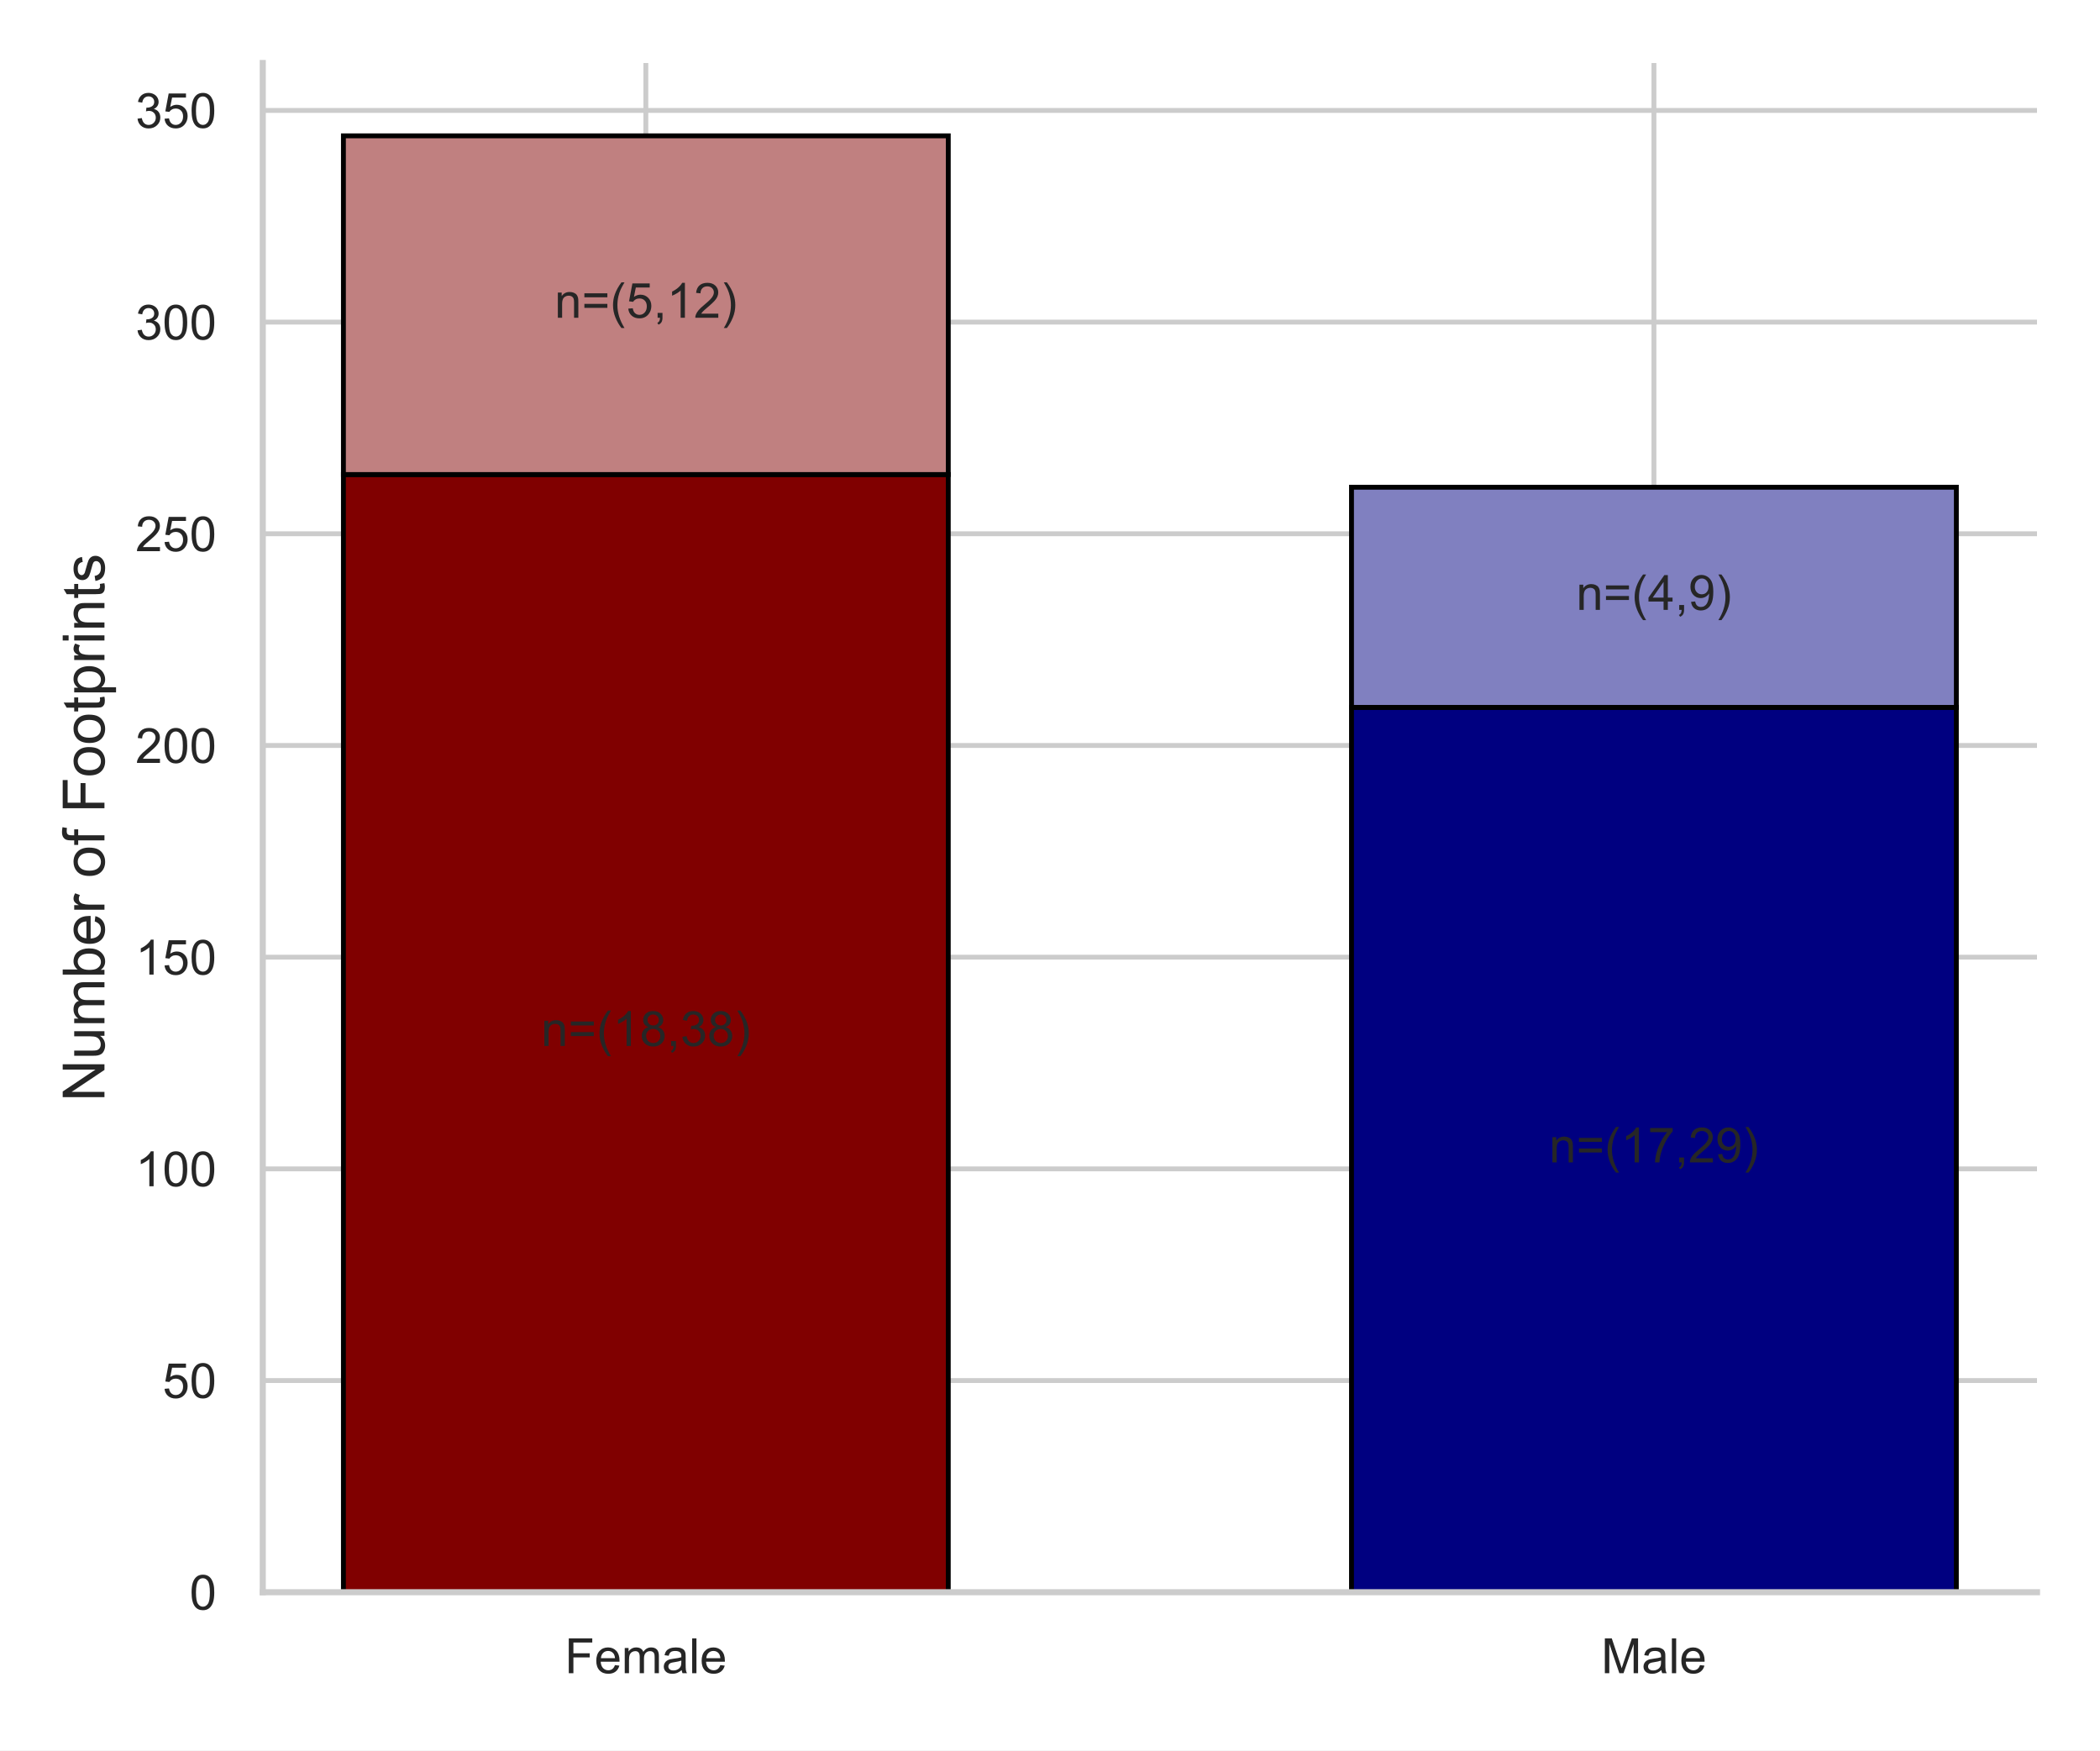
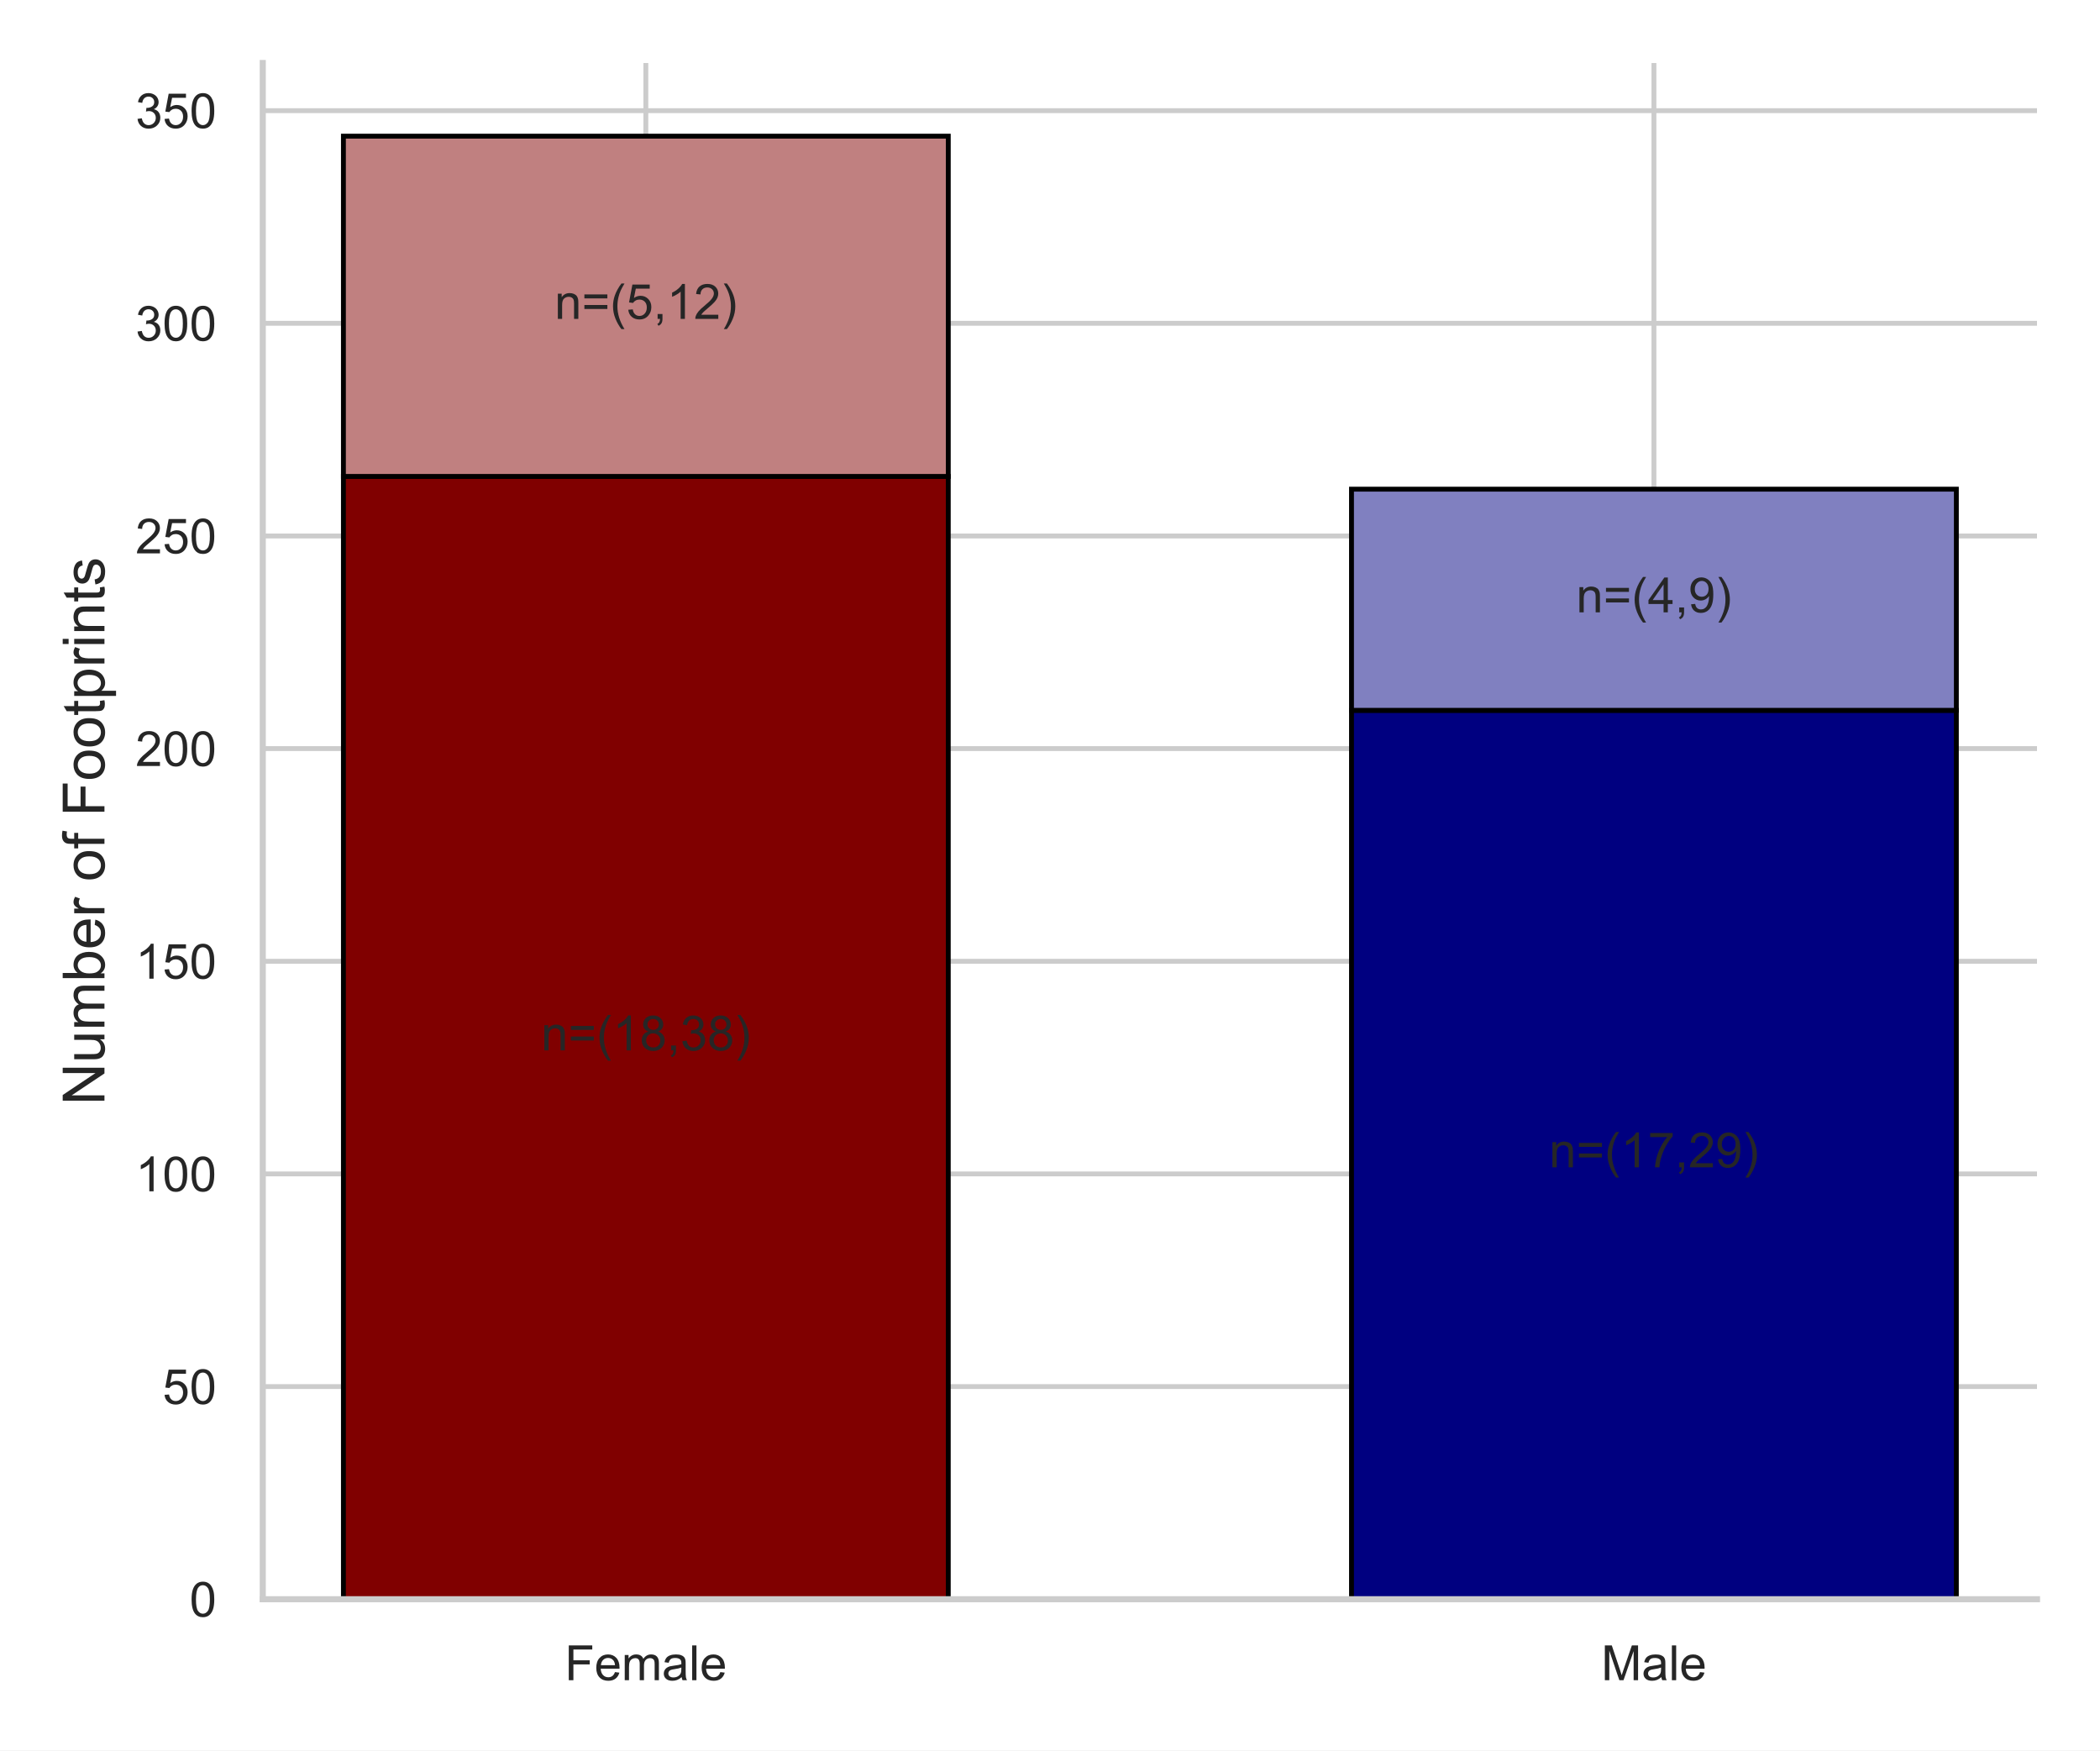
<svg xmlns="http://www.w3.org/2000/svg" xmlns:xlink="http://www.w3.org/1999/xlink" width="432pt" height="360pt" viewBox="0 0 432 360" version="1.1">
  <defs>
    <style type="text/css">*{stroke-linejoin: round; stroke-linecap: butt}</style>
  </defs>
  <g id="figure_1">
    <g id="patch_1">
      <path d="M 0 360  L 432 360  L 432 0  L 0 0  z " style="fill: #ffffff" />
    </g>
    <g id="axes_1">
      <g id="patch_2">
-         <path d="M 54.056 327.46  L 419.04 327.46  L 419.04 12.96  L 54.056 12.96  z " style="fill: #ffffff" />
+         <path d="M 54.056 328.9  L 419.04 328.9  L 419.04 12.96  L 54.056 12.96  z " style="fill: #ffffff" />
      </g>
      <g id="matplotlib.axis_1">
        <g id="xtick_1">
          <g id="line2d_1">
-             <path d="M 132.86 327.46  L 132.86 12.96  " clip-path="url(#pc6018b9e56)" style="fill: none; stroke: #cccccc; stroke-linecap: round" />
+             <path d="M 132.86 328.9  L 132.86 12.96  " clip-path="url(#p83011e8fc9)" style="fill: none; stroke: #cccccc; stroke-linecap: round" />
          </g>
          <g id="text_1">
-             <g style="fill: #262626" transform="translate(116.1885 344.1178) scale(0.1 -0.1)">
+             <g style="fill: #262626" transform="translate(116.1885 345.5578) scale(0.1 -0.1)">
              <defs>
                <path id="ArialMT-46" d="M 525 0  L 525 4581  L 3616 4581  L 3616 4041  L 1131 4041  L 1131 2622  L 3281 2622  L 3281 2081  L 1131 2081  L 1131 0  L 525 0  z " transform="scale(0.015625)" />
                <path id="ArialMT-65" d="M 2694 1069  L 3275 997  Q 3138 488 2766 206  Q 2394 -75 1816 -75  Q 1088 -75 661 373  Q 234 822 234 1631  Q 234 2469 665 2931  Q 1097 3394 1784 3394  Q 2450 3394 2872 2941  Q 3294 2488 3294 1666  Q 3294 1616 3291 1516  L 816 1516  Q 847 969 1125 678  Q 1403 388 1819 388  Q 2128 388 2347 550  Q 2566 713 2694 1069  z M 847 1978  L 2700 1978  Q 2663 2397 2488 2606  Q 2219 2931 1791 2931  Q 1403 2931 1139 2672  Q 875 2413 847 1978  z " transform="scale(0.015625)" />
                <path id="ArialMT-6d" d="M 422 0  L 422 3319  L 925 3319  L 925 2853  Q 1081 3097 1340 3245  Q 1600 3394 1931 3394  Q 2300 3394 2536 3241  Q 2772 3088 2869 2813  Q 3263 3394 3894 3394  Q 4388 3394 4653 3120  Q 4919 2847 4919 2278  L 4919 0  L 4359 0  L 4359 2091  Q 4359 2428 4304 2576  Q 4250 2725 4106 2815  Q 3963 2906 3769 2906  Q 3419 2906 3187 2673  Q 2956 2441 2956 1928  L 2956 0  L 2394 0  L 2394 2156  Q 2394 2531 2256 2718  Q 2119 2906 1806 2906  Q 1569 2906 1367 2781  Q 1166 2656 1075 2415  Q 984 2175 984 1722  L 984 0  L 422 0  z " transform="scale(0.015625)" />
                <path id="ArialMT-61" d="M 2588 409  Q 2275 144 1986 34  Q 1697 -75 1366 -75  Q 819 -75 525 192  Q 231 459 231 875  Q 231 1119 342 1320  Q 453 1522 633 1644  Q 813 1766 1038 1828  Q 1203 1872 1538 1913  Q 2219 1994 2541 2106  Q 2544 2222 2544 2253  Q 2544 2597 2384 2738  Q 2169 2928 1744 2928  Q 1347 2928 1158 2789  Q 969 2650 878 2297  L 328 2372  Q 403 2725 575 2942  Q 747 3159 1072 3276  Q 1397 3394 1825 3394  Q 2250 3394 2515 3294  Q 2781 3194 2906 3042  Q 3031 2891 3081 2659  Q 3109 2516 3109 2141  L 3109 1391  Q 3109 606 3145 398  Q 3181 191 3288 0  L 2700 0  Q 2613 175 2588 409  z M 2541 1666  Q 2234 1541 1622 1453  Q 1275 1403 1131 1340  Q 988 1278 909 1158  Q 831 1038 831 891  Q 831 666 1001 516  Q 1172 366 1500 366  Q 1825 366 2078 508  Q 2331 650 2450 897  Q 2541 1088 2541 1459  L 2541 1666  z " transform="scale(0.015625)" />
                <path id="ArialMT-6c" d="M 409 0  L 409 4581  L 972 4581  L 972 0  L 409 0  z " transform="scale(0.015625)" />
              </defs>
              <use xlink:href="#ArialMT-46" />
              <use xlink:href="#ArialMT-65" transform="translate(61.08398 0)" />
              <use xlink:href="#ArialMT-6d" transform="translate(116.6992 0)" />
              <use xlink:href="#ArialMT-61" transform="translate(200 0)" />
              <use xlink:href="#ArialMT-6c" transform="translate(255.6152 0)" />
              <use xlink:href="#ArialMT-65" transform="translate(277.832 0)" />
            </g>
          </g>
        </g>
        <g id="xtick_2">
          <g id="line2d_2">
-             <path d="M 340.237 327.46  L 340.237 12.96  " clip-path="url(#pc6018b9e56)" style="fill: none; stroke: #cccccc; stroke-linecap: round" />
+             <path d="M 340.237 328.9  L 340.237 12.96  " clip-path="url(#p83011e8fc9)" style="fill: none; stroke: #cccccc; stroke-linecap: round" />
          </g>
          <g id="text_2">
-             <g style="fill: #262626" transform="translate(329.4 344.1178) scale(0.1 -0.1)">
+             <g style="fill: #262626" transform="translate(329.4 345.5578) scale(0.1 -0.1)">
              <defs>
                <path id="ArialMT-4d" d="M 475 0  L 475 4581  L 1388 4581  L 2472 1338  Q 2622 884 2691 659  Q 2769 909 2934 1394  L 4031 4581  L 4847 4581  L 4847 0  L 4263 0  L 4263 3834  L 2931 0  L 2384 0  L 1059 3900  L 1059 0  L 475 0  z " transform="scale(0.015625)" />
              </defs>
              <use xlink:href="#ArialMT-4d" />
              <use xlink:href="#ArialMT-61" transform="translate(83.30078 0)" />
              <use xlink:href="#ArialMT-6c" transform="translate(138.916 0)" />
              <use xlink:href="#ArialMT-65" transform="translate(161.1328 0)" />
            </g>
          </g>
        </g>
      </g>
      <g id="matplotlib.axis_2">
        <g id="ytick_1">
          <g id="line2d_3">
-             <path d="M 54.056 327.46  L 419.04 327.46  " clip-path="url(#pc6018b9e56)" style="fill: none; stroke: #cccccc; stroke-linecap: round" />
+             <path d="M 54.056 328.9  L 419.04 328.9  " clip-path="url(#p83011e8fc9)" style="fill: none; stroke: #cccccc; stroke-linecap: round" />
          </g>
          <g id="text_3">
-             <g style="fill: #262626" transform="translate(38.99531 331.0389) scale(0.1 -0.1)">
+             <g style="fill: #262626" transform="translate(38.99531 332.4789) scale(0.1 -0.1)">
              <defs>
                <path id="ArialMT-30" d="M 266 2259  Q 266 3072 433 3567  Q 600 4063 929 4331  Q 1259 4600 1759 4600  Q 2128 4600 2406 4451  Q 2684 4303 2865 4023  Q 3047 3744 3150 3342  Q 3253 2941 3253 2259  Q 3253 1453 3087 958  Q 2922 463 2592 192  Q 2263 -78 1759 -78  Q 1097 -78 719 397  Q 266 969 266 2259  z M 844 2259  Q 844 1131 1108 757  Q 1372 384 1759 384  Q 2147 384 2411 759  Q 2675 1134 2675 2259  Q 2675 3391 2411 3762  Q 2147 4134 1753 4134  Q 1366 4134 1134 3806  Q 844 3388 844 2259  z " transform="scale(0.015625)" />
              </defs>
              <use xlink:href="#ArialMT-30" />
            </g>
          </g>
        </g>
        <g id="ytick_2">
          <g id="line2d_4">
-             <path d="M 54.056 283.925  L 419.04 283.925  " clip-path="url(#pc6018b9e56)" style="fill: none; stroke: #cccccc; stroke-linecap: round" />
+             <path d="M 54.056 285.165  L 419.04 285.165  " clip-path="url(#p83011e8fc9)" style="fill: none; stroke: #cccccc; stroke-linecap: round" />
          </g>
          <g id="text_4">
-             <g style="fill: #262626" transform="translate(33.43438 287.5035) scale(0.1 -0.1)">
+             <g style="fill: #262626" transform="translate(33.43438 288.7441) scale(0.1 -0.1)">
              <defs>
                <path id="ArialMT-35" d="M 266 1200  L 856 1250  Q 922 819 1161 601  Q 1400 384 1738 384  Q 2144 384 2425 690  Q 2706 997 2706 1503  Q 2706 1984 2436 2262  Q 2166 2541 1728 2541  Q 1456 2541 1237 2417  Q 1019 2294 894 2097  L 366 2166  L 809 4519  L 3088 4519  L 3088 3981  L 1259 3981  L 1013 2750  Q 1425 3038 1878 3038  Q 2478 3038 2890 2622  Q 3303 2206 3303 1553  Q 3303 931 2941 478  Q 2500 -78 1738 -78  Q 1113 -78 717 272  Q 322 622 266 1200  z " transform="scale(0.015625)" />
              </defs>
              <use xlink:href="#ArialMT-35" />
              <use xlink:href="#ArialMT-30" transform="translate(55.61523 0)" />
            </g>
          </g>
        </g>
        <g id="ytick_3">
          <g id="line2d_5">
-             <path d="M 54.056 240.389  L 419.04 240.389  " clip-path="url(#pc6018b9e56)" style="fill: none; stroke: #cccccc; stroke-linecap: round" />
+             <path d="M 54.056 241.43  L 419.04 241.43  " clip-path="url(#p83011e8fc9)" style="fill: none; stroke: #cccccc; stroke-linecap: round" />
          </g>
          <g id="text_5">
-             <g style="fill: #262626" transform="translate(27.87344 243.968) scale(0.1 -0.1)">
+             <g style="fill: #262626" transform="translate(27.87344 245.0094) scale(0.1 -0.1)">
              <defs>
                <path id="ArialMT-31" d="M 2384 0  L 1822 0  L 1822 3584  Q 1619 3391 1289 3197  Q 959 3003 697 2906  L 697 3450  Q 1169 3672 1522 3987  Q 1875 4303 2022 4600  L 2384 4600  L 2384 0  z " transform="scale(0.015625)" />
              </defs>
              <use xlink:href="#ArialMT-31" />
              <use xlink:href="#ArialMT-30" transform="translate(55.61523 0)" />
              <use xlink:href="#ArialMT-30" transform="translate(111.2305 0)" />
            </g>
          </g>
        </g>
        <g id="ytick_4">
          <g id="line2d_6">
-             <path d="M 54.056 196.854  L 419.04 196.854  " clip-path="url(#pc6018b9e56)" style="fill: none; stroke: #cccccc; stroke-linecap: round" />
+             <path d="M 54.056 197.696  L 419.04 197.696  " clip-path="url(#p83011e8fc9)" style="fill: none; stroke: #cccccc; stroke-linecap: round" />
          </g>
          <g id="text_6">
-             <g style="fill: #262626" transform="translate(27.87344 200.4326) scale(0.1 -0.1)">
+             <g style="fill: #262626" transform="translate(27.87344 201.2746) scale(0.1 -0.1)">
              <use xlink:href="#ArialMT-31" />
              <use xlink:href="#ArialMT-35" transform="translate(55.61523 0)" />
              <use xlink:href="#ArialMT-30" transform="translate(111.2305 0)" />
            </g>
          </g>
        </g>
        <g id="ytick_5">
          <g id="line2d_7">
-             <path d="M 54.056 153.318  L 419.04 153.318  " clip-path="url(#pc6018b9e56)" style="fill: none; stroke: #cccccc; stroke-linecap: round" />
+             <path d="M 54.056 153.961  L 419.04 153.961  " clip-path="url(#p83011e8fc9)" style="fill: none; stroke: #cccccc; stroke-linecap: round" />
          </g>
          <g id="text_7">
-             <g style="fill: #262626" transform="translate(27.87344 156.8972) scale(0.1 -0.1)">
+             <g style="fill: #262626" transform="translate(27.87344 157.5398) scale(0.1 -0.1)">
              <defs>
                <path id="ArialMT-32" d="M 3222 541  L 3222 0  L 194 0  Q 188 203 259 391  Q 375 700 629 1000  Q 884 1300 1366 1694  Q 2113 2306 2375 2664  Q 2638 3022 2638 3341  Q 2638 3675 2398 3904  Q 2159 4134 1775 4134  Q 1369 4134 1125 3890  Q 881 3647 878 3216  L 300 3275  Q 359 3922 746 4261  Q 1134 4600 1788 4600  Q 2447 4600 2831 4234  Q 3216 3869 3216 3328  Q 3216 3053 3103 2787  Q 2991 2522 2730 2228  Q 2469 1934 1863 1422  Q 1356 997 1212 845  Q 1069 694 975 541  L 3222 541  z " transform="scale(0.015625)" />
              </defs>
              <use xlink:href="#ArialMT-32" />
              <use xlink:href="#ArialMT-30" transform="translate(55.61523 0)" />
              <use xlink:href="#ArialMT-30" transform="translate(111.2305 0)" />
            </g>
          </g>
        </g>
        <g id="ytick_6">
          <g id="line2d_8">
-             <path d="M 54.056 109.783  L 419.04 109.783  " clip-path="url(#pc6018b9e56)" style="fill: none; stroke: #cccccc; stroke-linecap: round" />
+             <path d="M 54.056 110.226  L 419.04 110.226  " clip-path="url(#p83011e8fc9)" style="fill: none; stroke: #cccccc; stroke-linecap: round" />
          </g>
          <g id="text_8">
-             <g style="fill: #262626" transform="translate(27.87344 113.3617) scale(0.1 -0.1)">
+             <g style="fill: #262626" transform="translate(27.87344 113.805) scale(0.1 -0.1)">
              <use xlink:href="#ArialMT-32" />
              <use xlink:href="#ArialMT-35" transform="translate(55.61523 0)" />
              <use xlink:href="#ArialMT-30" transform="translate(111.2305 0)" />
            </g>
          </g>
        </g>
        <g id="ytick_7">
          <g id="line2d_9">
-             <path d="M 54.056 66.247  L 419.04 66.247  " clip-path="url(#pc6018b9e56)" style="fill: none; stroke: #cccccc; stroke-linecap: round" />
+             <path d="M 54.056 66.491  L 419.04 66.491  " clip-path="url(#p83011e8fc9)" style="fill: none; stroke: #cccccc; stroke-linecap: round" />
          </g>
          <g id="text_9">
-             <g style="fill: #262626" transform="translate(27.87344 69.82628) scale(0.1 -0.1)">
+             <g style="fill: #262626" transform="translate(27.87344 70.07027) scale(0.1 -0.1)">
              <defs>
                <path id="ArialMT-33" d="M 269 1209  L 831 1284  Q 928 806 1161 595  Q 1394 384 1728 384  Q 2125 384 2398 659  Q 2672 934 2672 1341  Q 2672 1728 2419 1979  Q 2166 2231 1775 2231  Q 1616 2231 1378 2169  L 1441 2663  Q 1497 2656 1531 2656  Q 1891 2656 2178 2843  Q 2466 3031 2466 3422  Q 2466 3731 2256 3934  Q 2047 4138 1716 4138  Q 1388 4138 1169 3931  Q 950 3725 888 3313  L 325 3413  Q 428 3978 793 4289  Q 1159 4600 1703 4600  Q 2078 4600 2393 4439  Q 2709 4278 2876 4000  Q 3044 3722 3044 3409  Q 3044 3113 2884 2869  Q 2725 2625 2413 2481  Q 2819 2388 3044 2092  Q 3269 1797 3269 1353  Q 3269 753 2831 336  Q 2394 -81 1725 -81  Q 1122 -81 723 278  Q 325 638 269 1209  z " transform="scale(0.015625)" />
              </defs>
              <use xlink:href="#ArialMT-33" />
              <use xlink:href="#ArialMT-30" transform="translate(55.61523 0)" />
              <use xlink:href="#ArialMT-30" transform="translate(111.2305 0)" />
            </g>
          </g>
        </g>
        <g id="ytick_8">
          <g id="line2d_10">
-             <path d="M 54.056 22.712  L 419.04 22.712  " clip-path="url(#pc6018b9e56)" style="fill: none; stroke: #cccccc; stroke-linecap: round" />
+             <path d="M 54.056 22.757  L 419.04 22.757  " clip-path="url(#p83011e8fc9)" style="fill: none; stroke: #cccccc; stroke-linecap: round" />
          </g>
          <g id="text_10">
-             <g style="fill: #262626" transform="translate(27.87344 26.29084) scale(0.1 -0.1)">
+             <g style="fill: #262626" transform="translate(27.87344 26.3355) scale(0.1 -0.1)">
              <use xlink:href="#ArialMT-33" />
              <use xlink:href="#ArialMT-35" transform="translate(55.61523 0)" />
              <use xlink:href="#ArialMT-30" transform="translate(111.2305 0)" />
            </g>
          </g>
        </g>
        <g id="text_11">
-           <g style="fill: #262626" transform="translate(21.48844 226.5613) rotate(-90) scale(0.12 -0.12)">
+           <g style="fill: #262626" transform="translate(21.48844 227.2812) rotate(-90) scale(0.12 -0.12)">
            <defs>
              <path id="ArialMT-4e" d="M 488 0  L 488 4581  L 1109 4581  L 3516 984  L 3516 4581  L 4097 4581  L 4097 0  L 3475 0  L 1069 3600  L 1069 0  L 488 0  z " transform="scale(0.015625)" />
              <path id="ArialMT-75" d="M 2597 0  L 2597 488  Q 2209 -75 1544 -75  Q 1250 -75 995 37  Q 741 150 617 320  Q 494 491 444 738  Q 409 903 409 1263  L 409 3319  L 972 3319  L 972 1478  Q 972 1038 1006 884  Q 1059 663 1231 536  Q 1403 409 1656 409  Q 1909 409 2131 539  Q 2353 669 2445 892  Q 2538 1116 2538 1541  L 2538 3319  L 3100 3319  L 3100 0  L 2597 0  z " transform="scale(0.015625)" />
              <path id="ArialMT-62" d="M 941 0  L 419 0  L 419 4581  L 981 4581  L 981 2947  Q 1338 3394 1891 3394  Q 2197 3394 2470 3270  Q 2744 3147 2920 2923  Q 3097 2700 3197 2384  Q 3297 2069 3297 1709  Q 3297 856 2875 390  Q 2453 -75 1863 -75  Q 1275 -75 941 416  L 941 0  z M 934 1684  Q 934 1088 1097 822  Q 1363 388 1816 388  Q 2184 388 2453 708  Q 2722 1028 2722 1663  Q 2722 2313 2464 2622  Q 2206 2931 1841 2931  Q 1472 2931 1203 2611  Q 934 2291 934 1684  z " transform="scale(0.015625)" />
              <path id="ArialMT-72" d="M 416 0  L 416 3319  L 922 3319  L 922 2816  Q 1116 3169 1280 3281  Q 1444 3394 1641 3394  Q 1925 3394 2219 3213  L 2025 2691  Q 1819 2813 1613 2813  Q 1428 2813 1281 2702  Q 1134 2591 1072 2394  Q 978 2094 978 1738  L 978 0  L 416 0  z " transform="scale(0.015625)" />
              <path id="ArialMT-20" transform="scale(0.015625)" />
              <path id="ArialMT-6f" d="M 213 1659  Q 213 2581 725 3025  Q 1153 3394 1769 3394  Q 2453 3394 2887 2945  Q 3322 2497 3322 1706  Q 3322 1066 3130 698  Q 2938 331 2570 128  Q 2203 -75 1769 -75  Q 1072 -75 642 372  Q 213 819 213 1659  z M 791 1659  Q 791 1022 1069 705  Q 1347 388 1769 388  Q 2188 388 2466 706  Q 2744 1025 2744 1678  Q 2744 2294 2464 2611  Q 2184 2928 1769 2928  Q 1347 2928 1069 2612  Q 791 2297 791 1659  z " transform="scale(0.015625)" />
              <path id="ArialMT-66" d="M 556 0  L 556 2881  L 59 2881  L 59 3319  L 556 3319  L 556 3672  Q 556 4006 616 4169  Q 697 4388 901 4523  Q 1106 4659 1475 4659  Q 1713 4659 2000 4603  L 1916 4113  Q 1741 4144 1584 4144  Q 1328 4144 1222 4034  Q 1116 3925 1116 3625  L 1116 3319  L 1763 3319  L 1763 2881  L 1116 2881  L 1116 0  L 556 0  z " transform="scale(0.015625)" />
              <path id="ArialMT-74" d="M 1650 503  L 1731 6  Q 1494 -44 1306 -44  Q 1000 -44 831 53  Q 663 150 594 308  Q 525 466 525 972  L 525 2881  L 113 2881  L 113 3319  L 525 3319  L 525 4141  L 1084 4478  L 1084 3319  L 1650 3319  L 1650 2881  L 1084 2881  L 1084 941  Q 1084 700 1114 631  Q 1144 563 1211 522  Q 1278 481 1403 481  Q 1497 481 1650 503  z " transform="scale(0.015625)" />
              <path id="ArialMT-70" d="M 422 -1272  L 422 3319  L 934 3319  L 934 2888  Q 1116 3141 1344 3267  Q 1572 3394 1897 3394  Q 2322 3394 2647 3175  Q 2972 2956 3137 2557  Q 3303 2159 3303 1684  Q 3303 1175 3120 767  Q 2938 359 2589 142  Q 2241 -75 1856 -75  Q 1575 -75 1351 44  Q 1128 163 984 344  L 984 -1272  L 422 -1272  z M 931 1641  Q 931 1000 1190 694  Q 1450 388 1819 388  Q 2194 388 2461 705  Q 2728 1022 2728 1688  Q 2728 2322 2467 2637  Q 2206 2953 1844 2953  Q 1484 2953 1207 2617  Q 931 2281 931 1641  z " transform="scale(0.015625)" />
              <path id="ArialMT-69" d="M 425 3934  L 425 4581  L 988 4581  L 988 3934  L 425 3934  z M 425 0  L 425 3319  L 988 3319  L 988 0  L 425 0  z " transform="scale(0.015625)" />
              <path id="ArialMT-6e" d="M 422 0  L 422 3319  L 928 3319  L 928 2847  Q 1294 3394 1984 3394  Q 2284 3394 2536 3286  Q 2788 3178 2913 3003  Q 3038 2828 3088 2588  Q 3119 2431 3119 2041  L 3119 0  L 2556 0  L 2556 2019  Q 2556 2363 2490 2533  Q 2425 2703 2258 2804  Q 2091 2906 1866 2906  Q 1506 2906 1245 2678  Q 984 2450 984 1813  L 984 0  L 422 0  z " transform="scale(0.015625)" />
              <path id="ArialMT-73" d="M 197 991  L 753 1078  Q 800 744 1014 566  Q 1228 388 1613 388  Q 2000 388 2187 545  Q 2375 703 2375 916  Q 2375 1106 2209 1216  Q 2094 1291 1634 1406  Q 1016 1563 777 1677  Q 538 1791 414 1992  Q 291 2194 291 2438  Q 291 2659 392 2848  Q 494 3038 669 3163  Q 800 3259 1026 3326  Q 1253 3394 1513 3394  Q 1903 3394 2198 3281  Q 2494 3169 2634 2976  Q 2775 2784 2828 2463  L 2278 2388  Q 2241 2644 2061 2787  Q 1881 2931 1553 2931  Q 1166 2931 1000 2803  Q 834 2675 834 2503  Q 834 2394 903 2306  Q 972 2216 1119 2156  Q 1203 2125 1616 2013  Q 2213 1853 2448 1751  Q 2684 1650 2818 1456  Q 2953 1263 2953 975  Q 2953 694 2789 445  Q 2625 197 2315 61  Q 2006 -75 1616 -75  Q 969 -75 630 194  Q 291 463 197 991  z " transform="scale(0.015625)" />
            </defs>
            <use xlink:href="#ArialMT-4e" />
            <use xlink:href="#ArialMT-75" transform="translate(72.2168 0)" />
            <use xlink:href="#ArialMT-6d" transform="translate(127.832 0)" />
            <use xlink:href="#ArialMT-62" transform="translate(211.1328 0)" />
            <use xlink:href="#ArialMT-65" transform="translate(266.748 0)" />
            <use xlink:href="#ArialMT-72" transform="translate(322.3633 0)" />
            <use xlink:href="#ArialMT-20" transform="translate(355.6641 0)" />
            <use xlink:href="#ArialMT-6f" transform="translate(383.4473 0)" />
            <use xlink:href="#ArialMT-66" transform="translate(439.0625 0)" />
            <use xlink:href="#ArialMT-20" transform="translate(466.8457 0)" />
            <use xlink:href="#ArialMT-46" transform="translate(494.6289 0)" />
            <use xlink:href="#ArialMT-6f" transform="translate(555.7129 0)" />
            <use xlink:href="#ArialMT-6f" transform="translate(611.3281 0)" />
            <use xlink:href="#ArialMT-74" transform="translate(666.9434 0)" />
            <use xlink:href="#ArialMT-70" transform="translate(694.7266 0)" />
            <use xlink:href="#ArialMT-72" transform="translate(750.3418 0)" />
            <use xlink:href="#ArialMT-69" transform="translate(783.6426 0)" />
            <use xlink:href="#ArialMT-6e" transform="translate(805.8594 0)" />
            <use xlink:href="#ArialMT-74" transform="translate(861.4746 0)" />
            <use xlink:href="#ArialMT-73" transform="translate(889.2578 0)" />
          </g>
        </g>
      </g>
      <g id="patch_3">
-         <path d="M 70.646 327.46  L 195.073 327.46  L 195.073 97.593  L 70.646 97.593  z " clip-path="url(#pc6018b9e56)" style="fill: #800000; stroke: #000000; stroke-linejoin: miter" />
+         <path d="M 70.646 328.9  L 195.073 328.9  L 195.073 97.98  L 70.646 97.98  z " clip-path="url(#p83011e8fc9)" style="fill: #800000; stroke: #000000; stroke-linejoin: miter" />
      </g>
      <g id="patch_4">
-         <path d="M 278.024 327.46  L 402.45 327.46  L 402.45 145.482  L 278.024 145.482  z " clip-path="url(#pc6018b9e56)" style="fill: #000080; stroke: #000000; stroke-linejoin: miter" />
+         <path d="M 278.024 328.9  L 402.45 328.9  L 402.45 146.089  L 278.024 146.089  z " clip-path="url(#p83011e8fc9)" style="fill: #000080; stroke: #000000; stroke-linejoin: miter" />
      </g>
      <g id="patch_5">
-         <path d="M 70.646 97.593  L 195.073 97.593  L 195.073 27.936  L 70.646 27.936  z " clip-path="url(#pc6018b9e56)" style="fill: #c08080; stroke: #000000; stroke-linejoin: miter" />
+         <path d="M 70.646 97.98  L 195.073 97.98  L 195.073 28.005  L 70.646 28.005  z " clip-path="url(#p83011e8fc9)" style="fill: #c08080; stroke: #000000; stroke-linejoin: miter" />
      </g>
      <g id="patch_6">
-         <path d="M 278.024 145.482  L 402.45 145.482  L 402.45 100.205  L 278.024 100.205  z " clip-path="url(#pc6018b9e56)" style="fill: #8080c0; stroke: #000000; stroke-linejoin: miter" />
+         <path d="M 278.024 146.089  L 402.45 146.089  L 402.45 100.604  L 278.024 100.604  z " clip-path="url(#p83011e8fc9)" style="fill: #8080c0; stroke: #000000; stroke-linejoin: miter" />
      </g>
      <g id="patch_7">
-         <path d="M 54.056 327.46  L 54.056 12.96  " style="fill: none; stroke: #cccccc; stroke-width: 1.25; stroke-linejoin: miter; stroke-linecap: square" />
+         <path d="M 54.056 328.9  L 54.056 12.96  " style="fill: none; stroke: #cccccc; stroke-width: 1.25; stroke-linejoin: miter; stroke-linecap: square" />
      </g>
      <g id="patch_8">
-         <path d="M 54.056 327.46  L 419.04 327.46  " style="fill: none; stroke: #cccccc; stroke-width: 1.25; stroke-linejoin: miter; stroke-linecap: square" />
+         <path d="M 54.056 328.9  L 419.04 328.9  " style="fill: none; stroke: #cccccc; stroke-width: 1.25; stroke-linejoin: miter; stroke-linecap: square" />
      </g>
      <g id="text_12">
-         <g style="fill: #262626" transform="translate(111.3182 215.1139) scale(0.1 -0.1)">
+         <g style="fill: #262626" transform="translate(111.3182 216.0277) scale(0.1 -0.1)">
          <defs>
            <path id="ArialMT-3d" d="M 3381 2694  L 356 2694  L 356 3219  L 3381 3219  L 3381 2694  z M 3381 1303  L 356 1303  L 356 1828  L 3381 1828  L 3381 1303  z " transform="scale(0.015625)" />
            <path id="ArialMT-28" d="M 1497 -1347  Q 1031 -759 709 28  Q 388 816 388 1659  Q 388 2403 628 3084  Q 909 3875 1497 4659  L 1900 4659  Q 1522 4009 1400 3731  Q 1209 3300 1100 2831  Q 966 2247 966 1656  Q 966 153 1900 -1347  L 1497 -1347  z " transform="scale(0.015625)" />
            <path id="ArialMT-38" d="M 1131 2484  Q 781 2613 612 2850  Q 444 3088 444 3419  Q 444 3919 803 4259  Q 1163 4600 1759 4600  Q 2359 4600 2725 4251  Q 3091 3903 3091 3403  Q 3091 3084 2923 2848  Q 2756 2613 2416 2484  Q 2838 2347 3058 2040  Q 3278 1734 3278 1309  Q 3278 722 2862 322  Q 2447 -78 1769 -78  Q 1091 -78 675 323  Q 259 725 259 1325  Q 259 1772 486 2073  Q 713 2375 1131 2484  z M 1019 3438  Q 1019 3113 1228 2906  Q 1438 2700 1772 2700  Q 2097 2700 2305 2904  Q 2513 3109 2513 3406  Q 2513 3716 2298 3927  Q 2084 4138 1766 4138  Q 1444 4138 1231 3931  Q 1019 3725 1019 3438  z M 838 1322  Q 838 1081 952 856  Q 1066 631 1291 507  Q 1516 384 1775 384  Q 2178 384 2440 643  Q 2703 903 2703 1303  Q 2703 1709 2433 1975  Q 2163 2241 1756 2241  Q 1359 2241 1098 1978  Q 838 1716 838 1322  z " transform="scale(0.015625)" />
            <path id="ArialMT-2c" d="M 569 0  L 569 641  L 1209 641  L 1209 0  Q 1209 -353 1084 -570  Q 959 -788 688 -906  L 531 -666  Q 709 -588 793 -436  Q 878 -284 888 0  L 569 0  z " transform="scale(0.015625)" />
            <path id="ArialMT-29" d="M 791 -1347  L 388 -1347  Q 1322 153 1322 1656  Q 1322 2244 1188 2822  Q 1081 3291 891 3722  Q 769 4003 388 4659  L 791 4659  Q 1378 3875 1659 3084  Q 1900 2403 1900 1659  Q 1900 816 1576 28  Q 1253 -759 791 -1347  z " transform="scale(0.015625)" />
          </defs>
          <use xlink:href="#ArialMT-6e" />
          <use xlink:href="#ArialMT-3d" transform="translate(55.61523 0)" />
          <use xlink:href="#ArialMT-28" transform="translate(114.0137 0)" />
          <use xlink:href="#ArialMT-31" transform="translate(147.3145 0)" />
          <use xlink:href="#ArialMT-38" transform="translate(202.9297 0)" />
          <use xlink:href="#ArialMT-2c" transform="translate(258.5449 0)" />
          <use xlink:href="#ArialMT-33" transform="translate(286.3281 0)" />
          <use xlink:href="#ArialMT-38" transform="translate(341.9434 0)" />
          <use xlink:href="#ArialMT-29" transform="translate(397.5586 0)" />
        </g>
      </g>
      <g id="text_13">
-         <g style="fill: #262626" transform="translate(318.6953 239.0584) scale(0.1 -0.1)">
+         <g style="fill: #262626" transform="translate(318.6953 240.0818) scale(0.1 -0.1)">
          <defs>
            <path id="ArialMT-37" d="M 303 3981  L 303 4522  L 3269 4522  L 3269 4084  Q 2831 3619 2401 2847  Q 1972 2075 1738 1259  Q 1569 684 1522 0  L 944 0  Q 953 541 1156 1306  Q 1359 2072 1739 2783  Q 2119 3494 2547 3981  L 303 3981  z " transform="scale(0.015625)" />
            <path id="ArialMT-39" d="M 350 1059  L 891 1109  Q 959 728 1153 556  Q 1347 384 1650 384  Q 1909 384 2104 503  Q 2300 622 2425 820  Q 2550 1019 2634 1356  Q 2719 1694 2719 2044  Q 2719 2081 2716 2156  Q 2547 1888 2255 1720  Q 1963 1553 1622 1553  Q 1053 1553 659 1965  Q 266 2378 266 3053  Q 266 3750 677 4175  Q 1088 4600 1706 4600  Q 2153 4600 2523 4359  Q 2894 4119 3086 3673  Q 3278 3228 3278 2384  Q 3278 1506 3087 986  Q 2897 466 2520 194  Q 2144 -78 1638 -78  Q 1100 -78 759 220  Q 419 519 350 1059  z M 2653 3081  Q 2653 3566 2395 3850  Q 2138 4134 1775 4134  Q 1400 4134 1122 3828  Q 844 3522 844 3034  Q 844 2597 1108 2323  Q 1372 2050 1759 2050  Q 2150 2050 2401 2323  Q 2653 2597 2653 3081  z " transform="scale(0.015625)" />
          </defs>
          <use xlink:href="#ArialMT-6e" />
          <use xlink:href="#ArialMT-3d" transform="translate(55.61523 0)" />
          <use xlink:href="#ArialMT-28" transform="translate(114.0137 0)" />
          <use xlink:href="#ArialMT-31" transform="translate(147.3145 0)" />
          <use xlink:href="#ArialMT-37" transform="translate(202.9297 0)" />
          <use xlink:href="#ArialMT-2c" transform="translate(258.5449 0)" />
          <use xlink:href="#ArialMT-32" transform="translate(286.3281 0)" />
          <use xlink:href="#ArialMT-39" transform="translate(341.9434 0)" />
          <use xlink:href="#ArialMT-29" transform="translate(397.5586 0)" />
        </g>
      </g>
      <g id="text_14">
-         <g style="fill: #262626" transform="translate(114.0986 65.35204) scale(0.1 -0.1)">
+         <g style="fill: #262626" transform="translate(114.0986 65.58008) scale(0.1 -0.1)">
          <use xlink:href="#ArialMT-6e" />
          <use xlink:href="#ArialMT-3d" transform="translate(55.61523 0)" />
          <use xlink:href="#ArialMT-28" transform="translate(114.0137 0)" />
          <use xlink:href="#ArialMT-35" transform="translate(147.3145 0)" />
          <use xlink:href="#ArialMT-2c" transform="translate(202.9297 0)" />
          <use xlink:href="#ArialMT-31" transform="translate(230.7129 0)" />
          <use xlink:href="#ArialMT-32" transform="translate(286.3281 0)" />
          <use xlink:href="#ArialMT-29" transform="translate(341.9434 0)" />
        </g>
      </g>
      <g id="text_15">
-         <g style="fill: #262626" transform="translate(324.2562 125.4309) scale(0.1 -0.1)">
+         <g style="fill: #262626" transform="translate(324.2562 125.9341) scale(0.1 -0.1)">
          <defs>
            <path id="ArialMT-34" d="M 2069 0  L 2069 1097  L 81 1097  L 81 1613  L 2172 4581  L 2631 4581  L 2631 1613  L 3250 1613  L 3250 1097  L 2631 1097  L 2631 0  L 2069 0  z M 2069 1613  L 2069 3678  L 634 1613  L 2069 1613  z " transform="scale(0.015625)" />
          </defs>
          <use xlink:href="#ArialMT-6e" />
          <use xlink:href="#ArialMT-3d" transform="translate(55.61523 0)" />
          <use xlink:href="#ArialMT-28" transform="translate(114.0137 0)" />
          <use xlink:href="#ArialMT-34" transform="translate(147.3145 0)" />
          <use xlink:href="#ArialMT-2c" transform="translate(202.9297 0)" />
          <use xlink:href="#ArialMT-39" transform="translate(230.7129 0)" />
          <use xlink:href="#ArialMT-29" transform="translate(286.3281 0)" />
        </g>
      </g>
    </g>
  </g>
  <defs>
-     <clipPath id="pc6018b9e56">
-       <rect x="54.056" y="12.96" width="364.984" height="314.5" />
+     <clipPath id="p83011e8fc9">
+       <rect x="54.056" y="12.96" width="364.984" height="315.94" />
    </clipPath>
  </defs>
</svg>
